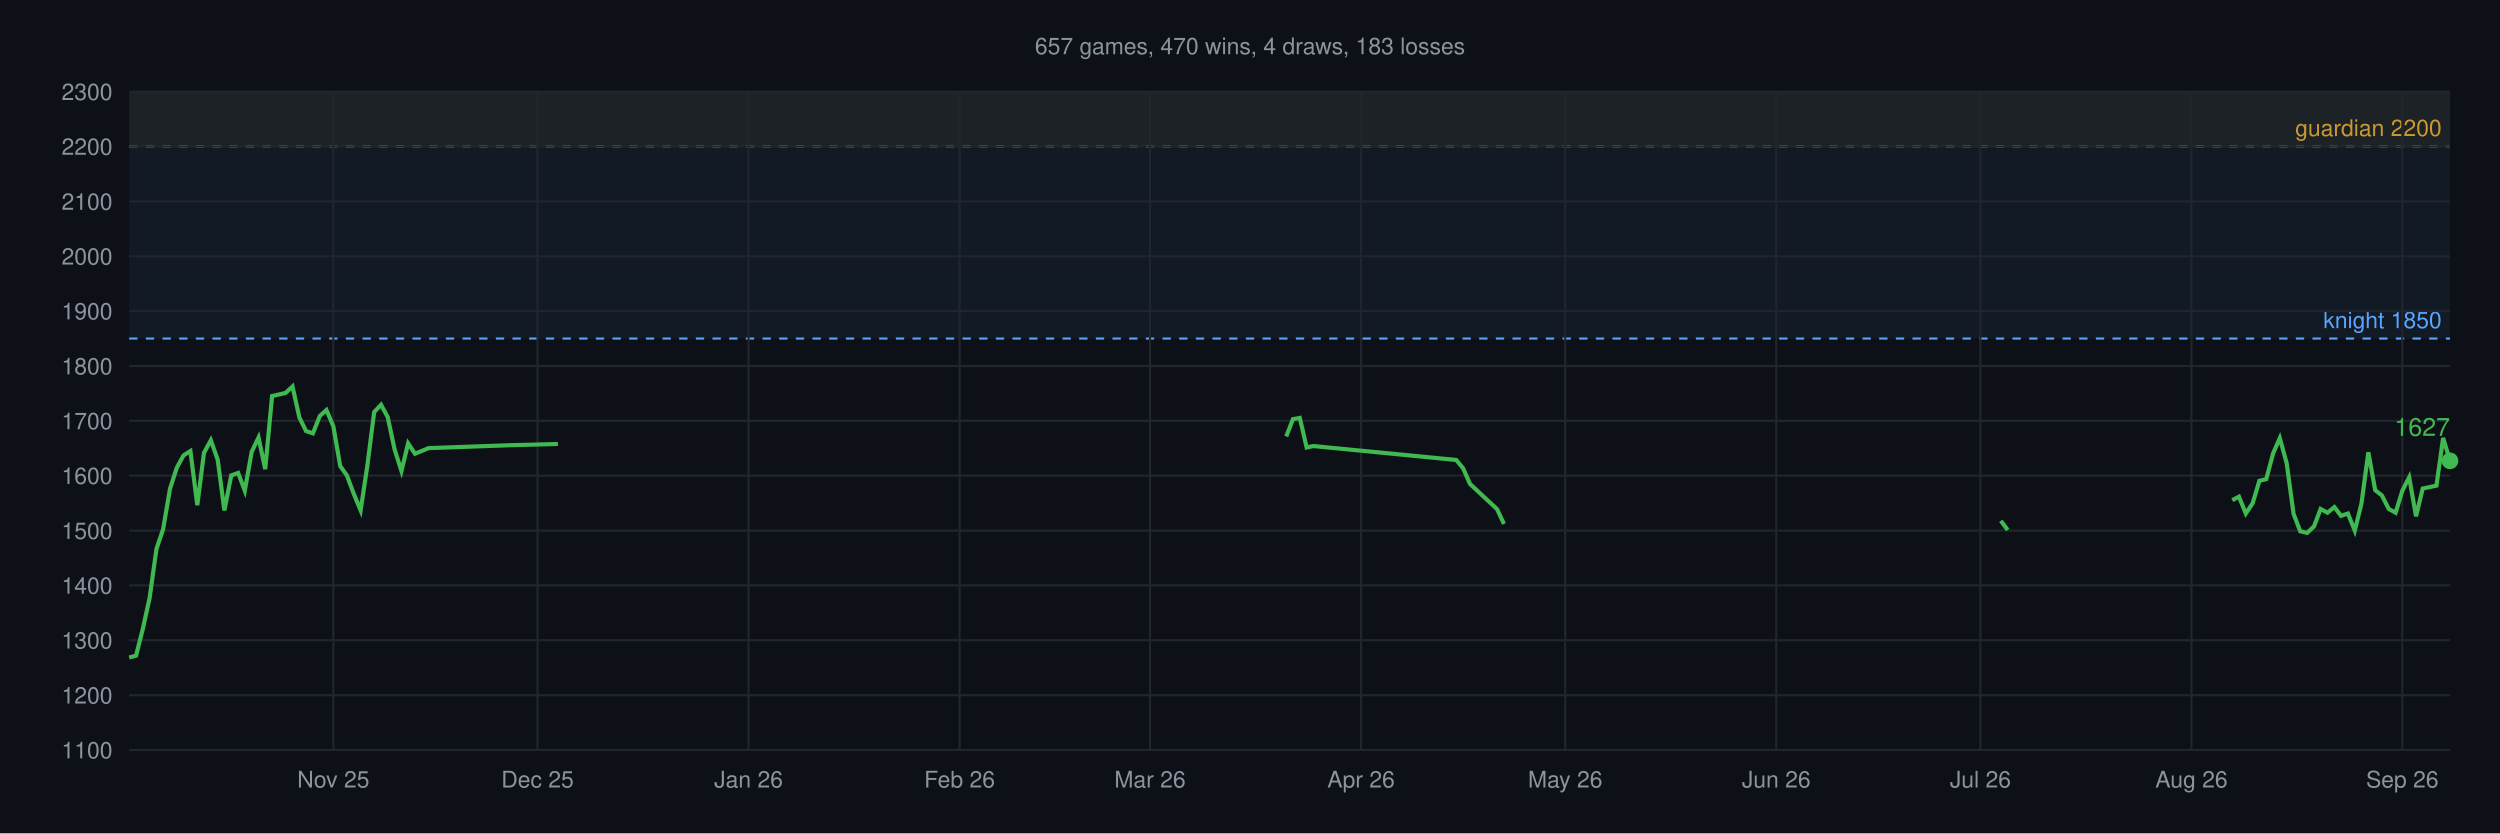
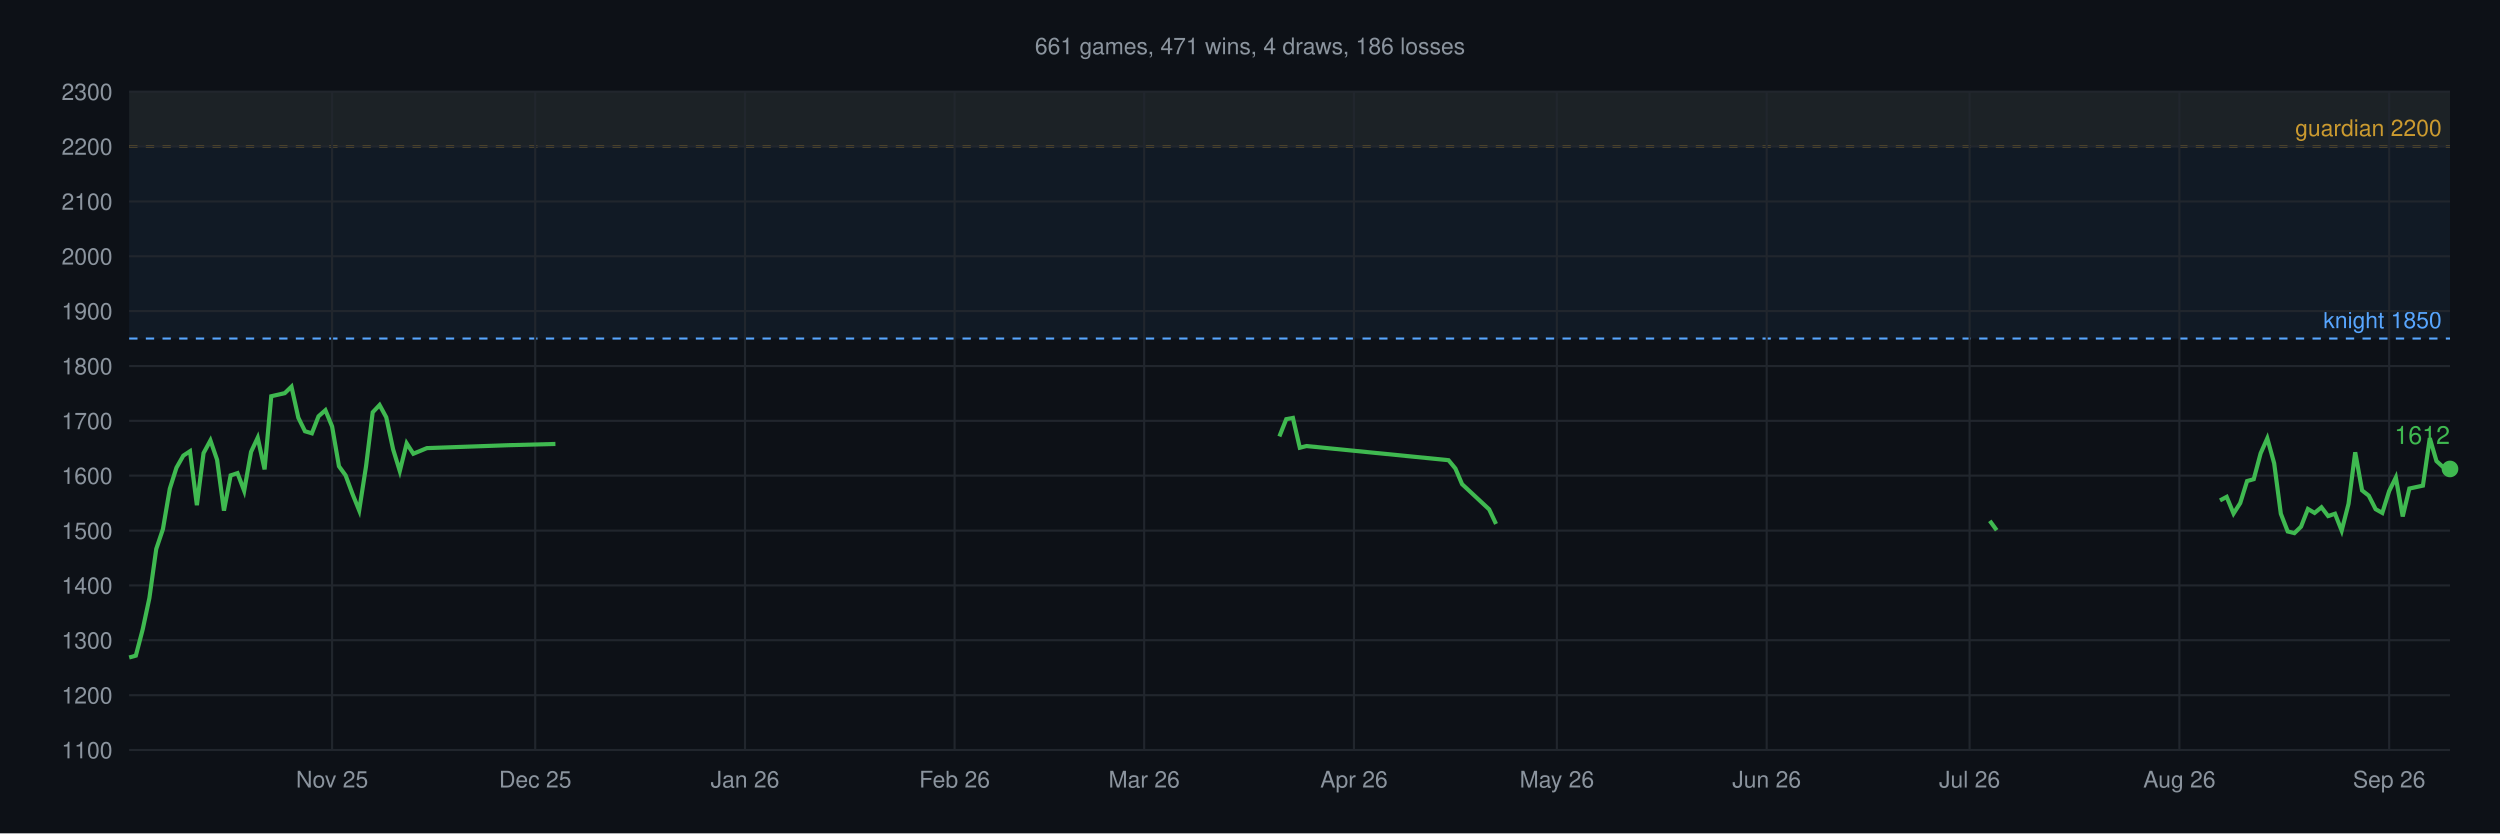
<svg xmlns="http://www.w3.org/2000/svg" viewBox="0 0 1200 400" font-family="Helvetica,sans-serif">
  <rect width="1200" height="400" fill="#0d1117" />
-   <text x="600" y="26" text-anchor="middle" font-size="11" fill="#8b949e">657 games, 470 wins, 4 draws, 183 losses</text>
+   <text x="600" y="26" text-anchor="middle" font-size="11" fill="#8b949e">661 games, 471 wins, 4 draws, 186 losses</text>
  <rect x="62" y="44" width="1114" height="26.3" fill="#d29922" fill-opacity="0.06" />
  <line x1="62" y1="70.3" x2="1176" y2="70.3" stroke="#d29922" stroke-width="1" stroke-dasharray="4 4" />
  <text x="1172" y="65.3" text-anchor="end" font-size="11" fill="#d29922">guardian 2200</text>
  <rect x="62" y="44" width="1114" height="118.5" fill="#58a6ff" fill-opacity="0.06" />
  <line x1="62" y1="162.5" x2="1176" y2="162.5" stroke="#58a6ff" stroke-width="1" stroke-dasharray="4 4" />
  <text x="1172" y="157.5" text-anchor="end" font-size="11" fill="#58a6ff">knight 1850</text>
  <line x1="62" y1="360.0" x2="1176" y2="360.0" stroke="#21262d" stroke-width="1" />
  <text x="54" y="364.0" text-anchor="end" font-size="11" fill="#8b949e">1100</text>
  <line x1="62" y1="333.7" x2="1176" y2="333.7" stroke="#21262d" stroke-width="1" />
  <text x="54" y="337.7" text-anchor="end" font-size="11" fill="#8b949e">1200</text>
  <line x1="62" y1="307.3" x2="1176" y2="307.3" stroke="#21262d" stroke-width="1" />
  <text x="54" y="311.3" text-anchor="end" font-size="11" fill="#8b949e">1300</text>
  <line x1="62" y1="281.0" x2="1176" y2="281.0" stroke="#21262d" stroke-width="1" />
  <text x="54" y="285.0" text-anchor="end" font-size="11" fill="#8b949e">1400</text>
  <line x1="62" y1="254.7" x2="1176" y2="254.7" stroke="#21262d" stroke-width="1" />
  <text x="54" y="258.7" text-anchor="end" font-size="11" fill="#8b949e">1500</text>
  <line x1="62" y1="228.3" x2="1176" y2="228.3" stroke="#21262d" stroke-width="1" />
  <text x="54" y="232.3" text-anchor="end" font-size="11" fill="#8b949e">1600</text>
  <line x1="62" y1="202.0" x2="1176" y2="202.0" stroke="#21262d" stroke-width="1" />
  <text x="54" y="206.0" text-anchor="end" font-size="11" fill="#8b949e">1700</text>
  <line x1="62" y1="175.7" x2="1176" y2="175.7" stroke="#21262d" stroke-width="1" />
  <text x="54" y="179.7" text-anchor="end" font-size="11" fill="#8b949e">1800</text>
  <line x1="62" y1="149.3" x2="1176" y2="149.3" stroke="#21262d" stroke-width="1" />
  <text x="54" y="153.3" text-anchor="end" font-size="11" fill="#8b949e">1900</text>
  <line x1="62" y1="123.0" x2="1176" y2="123.0" stroke="#21262d" stroke-width="1" />
  <text x="54" y="127.0" text-anchor="end" font-size="11" fill="#8b949e">2000</text>
  <line x1="62" y1="96.7" x2="1176" y2="96.7" stroke="#21262d" stroke-width="1" />
  <text x="54" y="100.7" text-anchor="end" font-size="11" fill="#8b949e">2100</text>
  <line x1="62" y1="70.3" x2="1176" y2="70.3" stroke="#21262d" stroke-width="1" />
  <text x="54" y="74.3" text-anchor="end" font-size="11" fill="#8b949e">2200</text>
  <line x1="62" y1="44.0" x2="1176" y2="44.0" stroke="#21262d" stroke-width="1" />
  <text x="54" y="48.0" text-anchor="end" font-size="11" fill="#8b949e">2300</text>
-   <line x1="160.0" y1="44" x2="160.0" y2="360" stroke="#21262d" stroke-width="1" />
-   <text x="160.0" y="378" text-anchor="middle" font-size="11" fill="#8b949e">Nov 25</text>
-   <line x1="258.0" y1="44" x2="258.0" y2="360" stroke="#21262d" stroke-width="1" />
-   <text x="258.0" y="378" text-anchor="middle" font-size="11" fill="#8b949e">Dec 25</text>
-   <line x1="359.3" y1="44" x2="359.3" y2="360" stroke="#21262d" stroke-width="1" />
-   <text x="359.3" y="378" text-anchor="middle" font-size="11" fill="#8b949e">Jan 26</text>
-   <line x1="460.6" y1="44" x2="460.6" y2="360" stroke="#21262d" stroke-width="1" />
-   <text x="460.6" y="378" text-anchor="middle" font-size="11" fill="#8b949e">Feb 26</text>
-   <line x1="552.0" y1="44" x2="552.0" y2="360" stroke="#21262d" stroke-width="1" />
-   <text x="552.0" y="378" text-anchor="middle" font-size="11" fill="#8b949e">Mar 26</text>
-   <line x1="653.3" y1="44" x2="653.3" y2="360" stroke="#21262d" stroke-width="1" />
-   <text x="653.3" y="378" text-anchor="middle" font-size="11" fill="#8b949e">Apr 26</text>
-   <line x1="751.3" y1="44" x2="751.3" y2="360" stroke="#21262d" stroke-width="1" />
-   <text x="751.3" y="378" text-anchor="middle" font-size="11" fill="#8b949e">May 26</text>
-   <line x1="852.6" y1="44" x2="852.6" y2="360" stroke="#21262d" stroke-width="1" />
-   <text x="852.6" y="378" text-anchor="middle" font-size="11" fill="#8b949e">Jun 26</text>
-   <line x1="950.6" y1="44" x2="950.6" y2="360" stroke="#21262d" stroke-width="1" />
-   <text x="950.6" y="378" text-anchor="middle" font-size="11" fill="#8b949e">Jul 26</text>
-   <line x1="1051.9" y1="44" x2="1051.9" y2="360" stroke="#21262d" stroke-width="1" />
-   <text x="1051.9" y="378" text-anchor="middle" font-size="11" fill="#8b949e">Aug 26</text>
-   <line x1="1153.1" y1="44" x2="1153.1" y2="360" stroke="#21262d" stroke-width="1" />
-   <text x="1153.1" y="378" text-anchor="middle" font-size="11" fill="#8b949e">Sep 26</text>
-   <polyline points="62.0,315.6 65.3,314.7 68.5,302.1 71.8,287.1 75.1,263.5 78.3,254.0 81.6,234.6 84.9,224.4 88.1,218.6 91.4,216.5 94.7,242.5 97.9,217.4 101.2,211.3 104.5,220.7 107.7,245.0 111.0,228.2 114.3,227.0 117.5,235.5 120.8,216.9 124.1,210.0 127.3,225.2 130.6,190.1 137.1,188.6 140.4,185.5 143.7,200.4 146.9,206.9 150.2,208.0 153.5,199.7 156.7,196.8 160.0,204.6 163.3,223.7 166.5,228.2 169.8,237.0 173.1,245.0 176.3,223.7 179.6,197.8 182.9,194.3 186.1,200.2 189.4,215.7 192.7,226.1 195.9,212.8 199.2,217.8 205.7,215.1 244.9,213.7 267.8,213.1" fill="none" stroke="#3fb950" stroke-width="2" />
-   <polyline points="617.4,209.5 620.6,201.2 623.9,200.6 627.2,214.8 630.4,214.1 699.0,220.8 702.3,224.8 705.6,232.3 718.6,244.4 721.9,251.5" fill="none" stroke="#3fb950" stroke-width="2" />
-   <polyline points="960.4,250.0 963.7,254.4" fill="none" stroke="#3fb950" stroke-width="2" />
-   <polyline points="1071.5,240.1 1074.7,238.4 1078.0,246.5 1081.3,241.5 1084.5,230.8 1087.8,230.0 1091.1,217.6 1094.3,210.3 1097.6,222.3 1100.9,246.6 1104.1,255.0 1107.4,255.8 1110.7,252.7 1113.9,244.3 1117.2,246.1 1120.5,243.4 1123.7,247.6 1127.0,246.5 1130.3,254.7 1133.5,241.7 1136.8,217.1 1140.1,235.3 1143.3,237.8 1146.6,244.3 1149.9,246.1 1153.1,235.6 1156.4,229.1 1159.7,247.8 1162.9,234.5 1169.5,233.1 1172.7,210.2 1176.0,221.2" fill="none" stroke="#3fb950" stroke-width="2" />
-   <circle cx="1176.0" cy="221.2" r="4" fill="#3fb950" />
-   <text x="1176.0" y="209.2" text-anchor="end" font-size="12" fill="#3fb950">1627</text>
+   <line x1="159.4" y1="44" x2="159.4" y2="360" stroke="#21262d" stroke-width="1" />
+   <text x="159.4" y="378" text-anchor="middle" font-size="11" fill="#8b949e">Nov 25</text>
+   <line x1="256.9" y1="44" x2="256.9" y2="360" stroke="#21262d" stroke-width="1" />
+   <text x="256.9" y="378" text-anchor="middle" font-size="11" fill="#8b949e">Dec 25</text>
+   <line x1="357.6" y1="44" x2="357.6" y2="360" stroke="#21262d" stroke-width="1" />
+   <text x="357.6" y="378" text-anchor="middle" font-size="11" fill="#8b949e">Jan 26</text>
+   <line x1="458.2" y1="44" x2="458.2" y2="360" stroke="#21262d" stroke-width="1" />
+   <text x="458.2" y="378" text-anchor="middle" font-size="11" fill="#8b949e">Feb 26</text>
+   <line x1="549.2" y1="44" x2="549.2" y2="360" stroke="#21262d" stroke-width="1" />
+   <text x="549.2" y="378" text-anchor="middle" font-size="11" fill="#8b949e">Mar 26</text>
+   <line x1="649.9" y1="44" x2="649.9" y2="360" stroke="#21262d" stroke-width="1" />
+   <text x="649.9" y="378" text-anchor="middle" font-size="11" fill="#8b949e">Apr 26</text>
+   <line x1="747.3" y1="44" x2="747.3" y2="360" stroke="#21262d" stroke-width="1" />
+   <text x="747.3" y="378" text-anchor="middle" font-size="11" fill="#8b949e">May 26</text>
+   <line x1="848.0" y1="44" x2="848.0" y2="360" stroke="#21262d" stroke-width="1" />
+   <text x="848.0" y="378" text-anchor="middle" font-size="11" fill="#8b949e">Jun 26</text>
+   <line x1="945.4" y1="44" x2="945.4" y2="360" stroke="#21262d" stroke-width="1" />
+   <text x="945.4" y="378" text-anchor="middle" font-size="11" fill="#8b949e">Jul 26</text>
+   <line x1="1046.1" y1="44" x2="1046.1" y2="360" stroke="#21262d" stroke-width="1" />
+   <text x="1046.1" y="378" text-anchor="middle" font-size="11" fill="#8b949e">Aug 26</text>
+   <line x1="1146.8" y1="44" x2="1146.8" y2="360" stroke="#21262d" stroke-width="1" />
+   <text x="1146.8" y="378" text-anchor="middle" font-size="11" fill="#8b949e">Sep 26</text>
+   <polyline points="62.0,315.6 65.2,314.7 68.5,302.1 71.7,287.1 75.0,263.5 78.2,254.0 81.5,234.6 84.7,224.5 88.0,218.7 91.2,216.6 94.5,242.5 97.7,217.5 101.0,211.4 104.2,220.7 107.5,245.1 110.7,228.2 114.0,227.1 117.2,235.6 120.5,216.9 123.7,210.1 127.0,225.3 130.2,190.2 136.7,188.7 139.9,185.6 143.2,200.5 146.4,207.0 149.7,208.0 152.9,199.8 156.2,196.9 159.4,204.7 162.7,223.8 165.9,228.2 169.2,237.1 172.4,245.0 175.7,223.8 178.9,197.9 182.2,194.4 185.4,200.3 188.7,215.7 191.9,226.1 195.2,212.8 198.4,217.8 204.9,215.1 243.9,213.7 266.6,213.1" fill="none" stroke="#3fb950" stroke-width="2" />
+   <polyline points="614.1,209.5 617.4,201.2 620.6,200.6 623.9,214.9 627.1,214.1 695.3,220.9 698.6,224.9 701.8,232.4 714.8,244.5 718.1,251.5" fill="none" stroke="#3fb950" stroke-width="2" />
+   <polyline points="955.1,250.0 958.4,254.5" fill="none" stroke="#3fb950" stroke-width="2" />
+   <polyline points="1065.6,240.2 1068.8,238.5 1072.1,246.5 1075.3,241.5 1078.6,230.9 1081.8,230.0 1085.1,217.6 1088.3,210.4 1091.6,222.4 1094.8,246.6 1098.1,255.1 1101.3,255.9 1104.5,252.8 1107.8,244.3 1111.0,246.2 1114.3,243.5 1117.5,247.7 1120.8,246.6 1124.0,254.7 1127.3,241.8 1130.5,217.1 1133.8,235.4 1137.0,237.9 1140.3,244.4 1143.5,246.2 1146.8,235.7 1150.0,229.2 1153.3,247.9 1156.5,234.5 1163.0,233.1 1166.3,210.3 1169.5,221.3 1172.8,224.3 1176.0,225.1" fill="none" stroke="#3fb950" stroke-width="2" />
+   <circle cx="1176.0" cy="225.1" r="4" fill="#3fb950" />
+   <text x="1176.0" y="213.1" text-anchor="end" font-size="12" fill="#3fb950">1612</text>
</svg>
